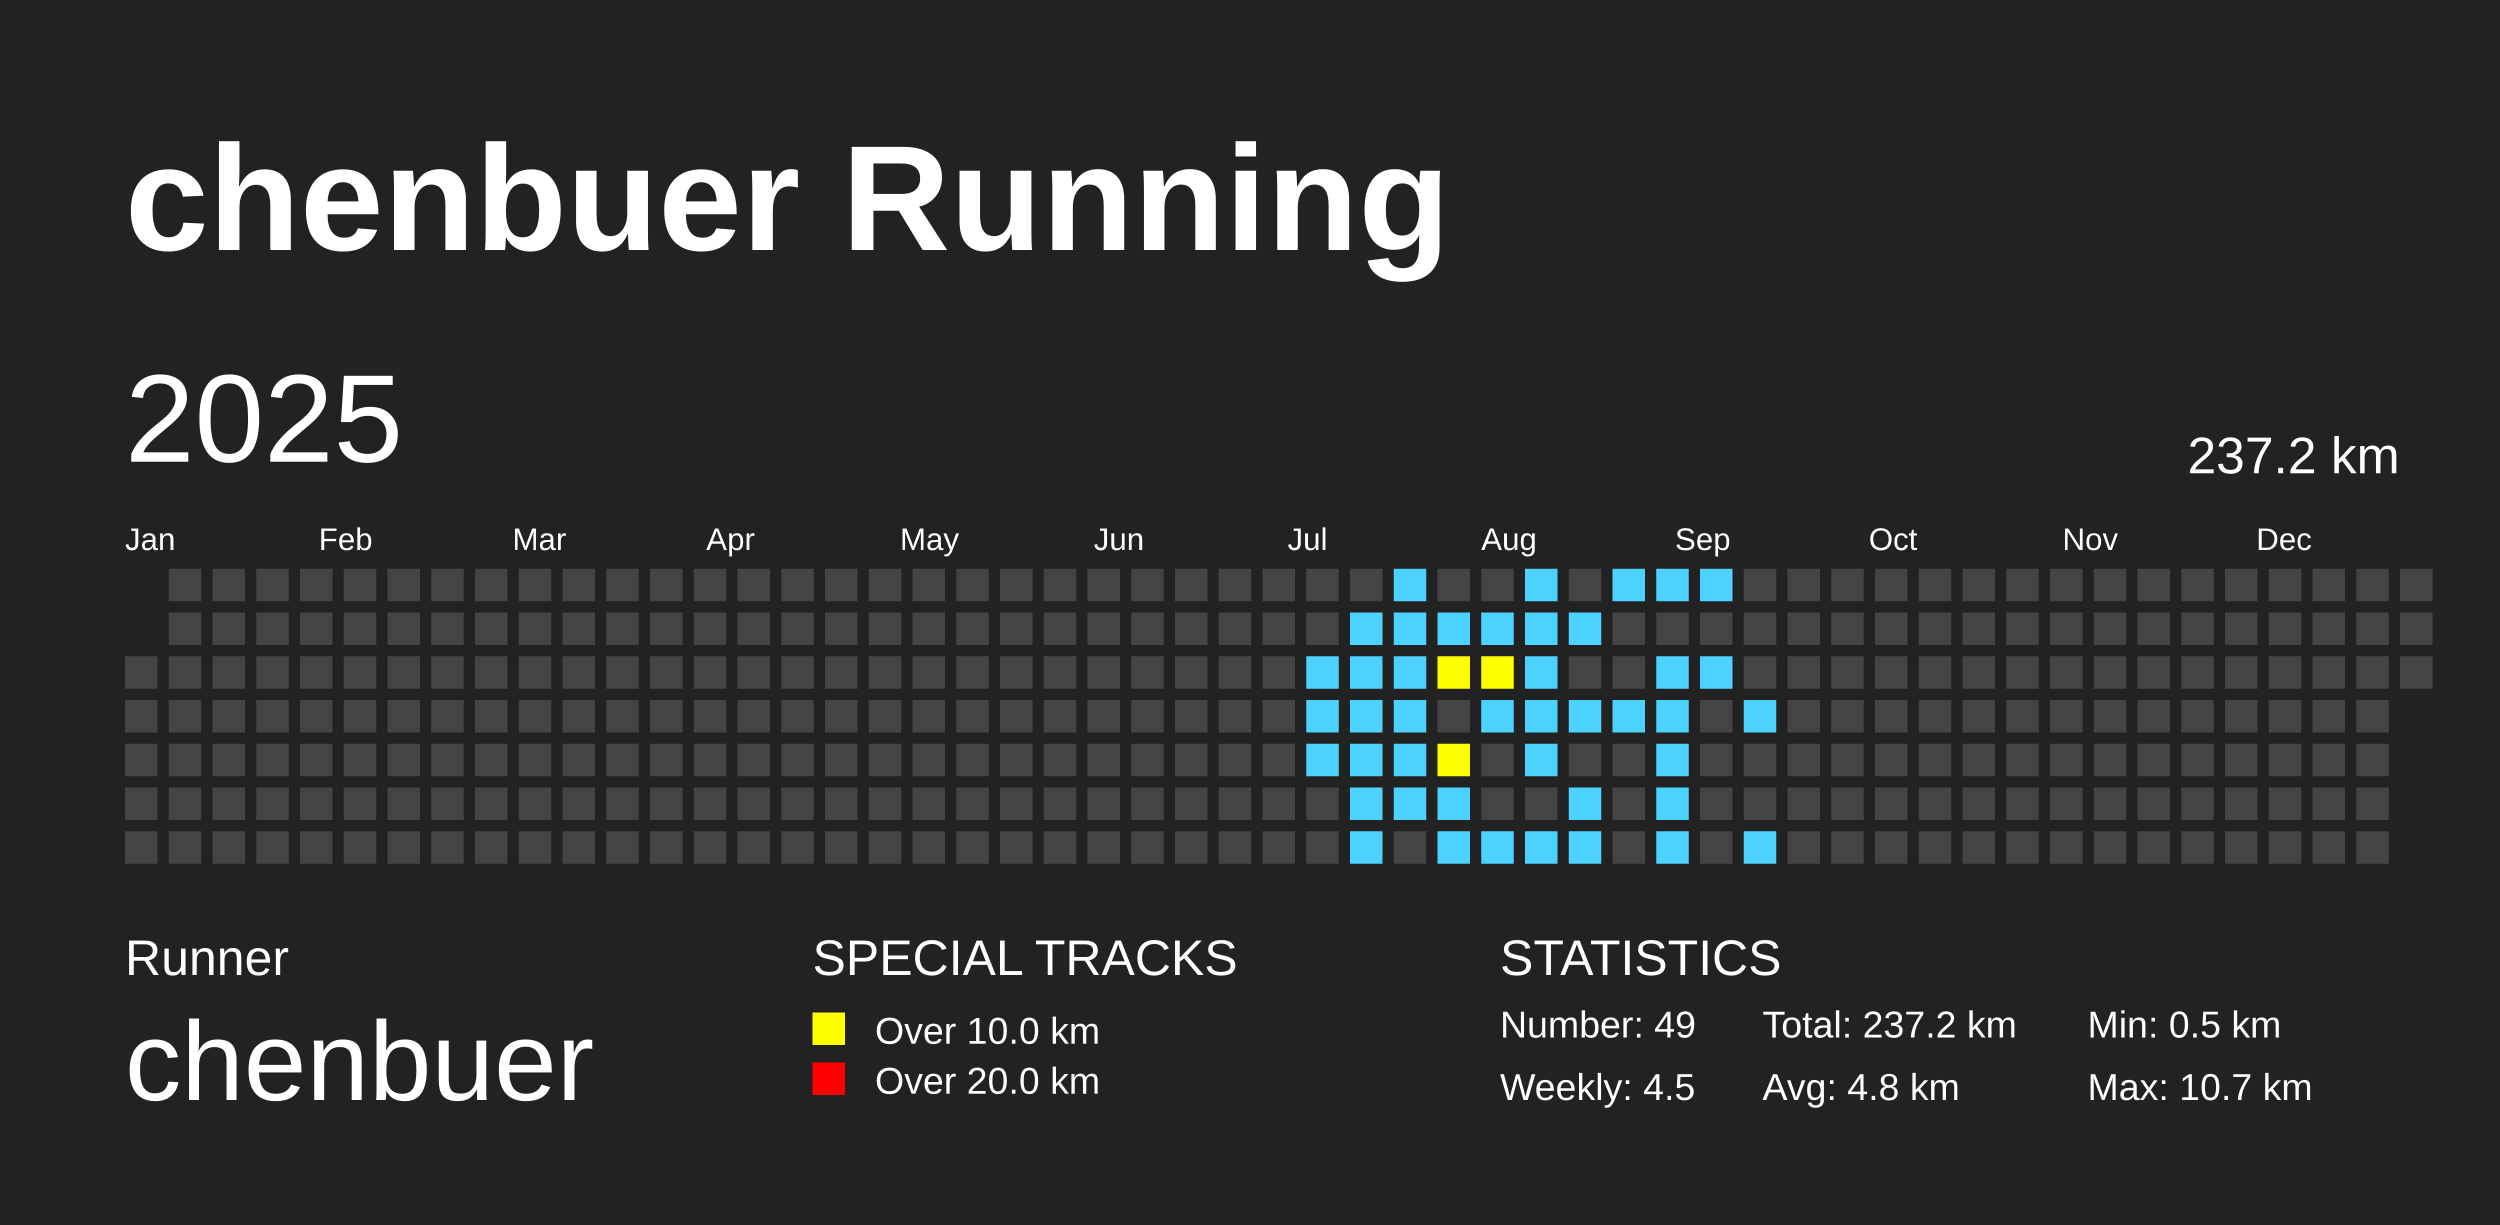
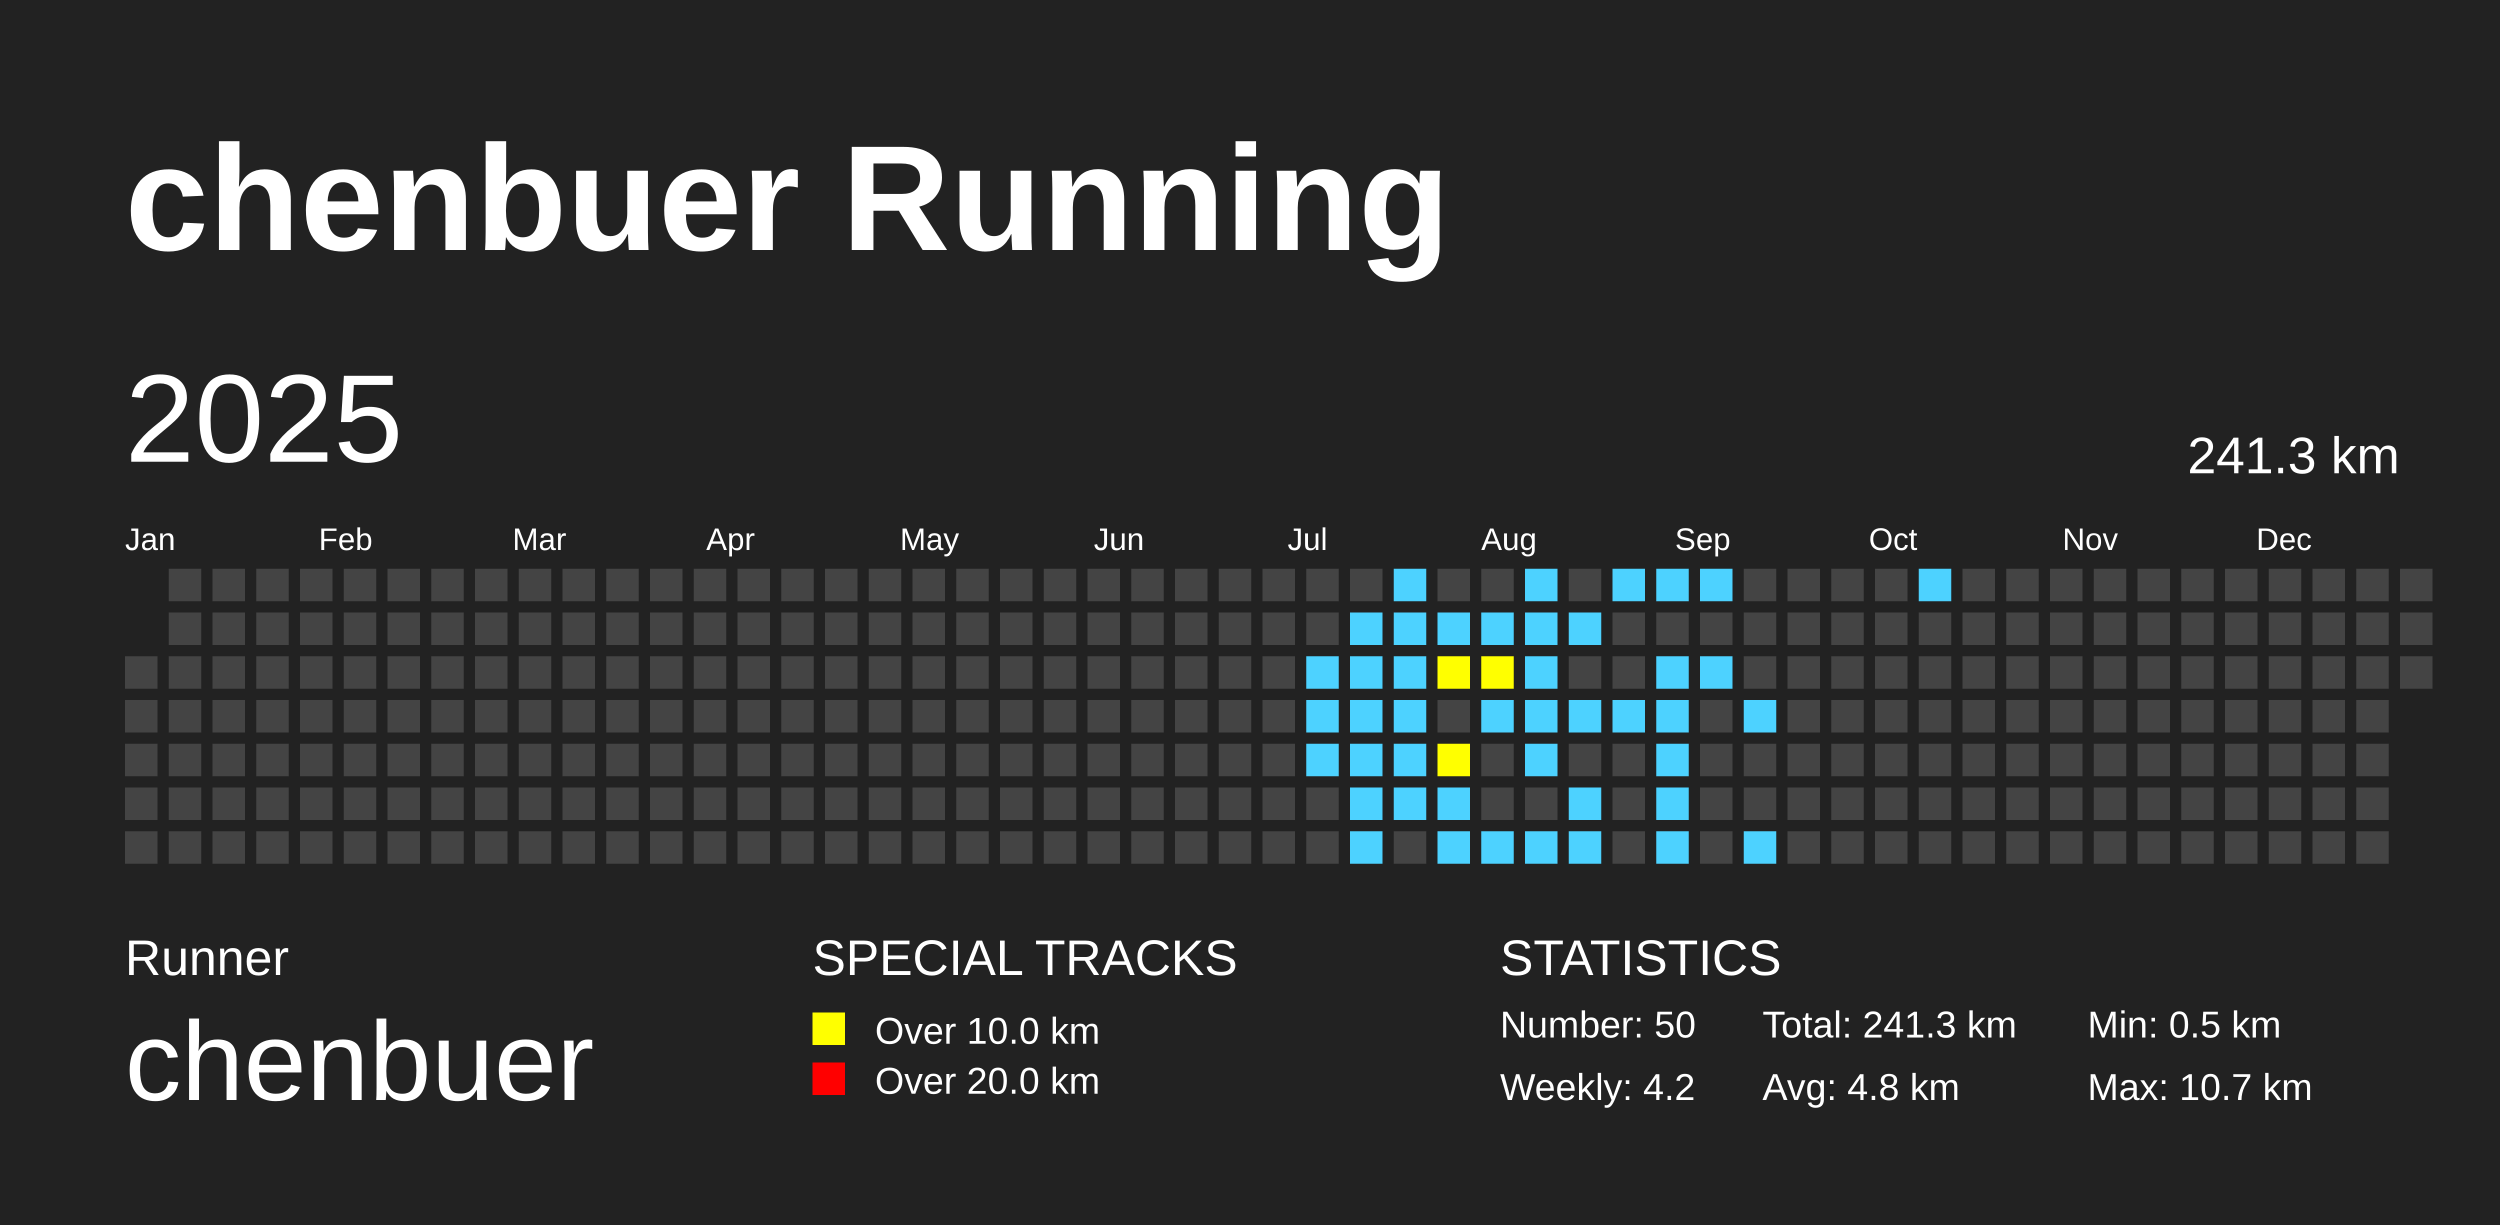
<svg xmlns="http://www.w3.org/2000/svg" baseProfile="full" height="98mm" version="1.1" viewBox="0,0,200,98" width="200mm">
  <defs />
  <rect fill="#222222" height="98" width="200" x="0" y="0" />
  <text fill="#FFFFFF" style="font-size:12px; font-family:Arial; font-weight:bold;" x="10" y="20">chenbuer Running</text>
  <text fill="#FFFFFF" style="font-size:4px; font-family:Arial" x="10" y="78">Runner</text>
  <text fill="#FFFFFF" style="font-size:9px; font-family:Arial" x="10" y="88">chenbuer</text>
  <text fill="#FFFFFF" style="font-size:4px; font-family:Arial" x="65" y="78">SPECIAL TRACKS</text>
  <rect fill="yellow" height="2.6" width="2.6" x="65" y="81" />
  <text fill="#FFFFFF" style="font-size:3px; font-family:Arial" x="70" y="83.5">Over 10.0 km</text>
  <rect fill="red" height="2.6" width="2.6" x="65" y="85" />
  <text fill="#FFFFFF" style="font-size:3px; font-family:Arial" x="70" y="87.5">Over 20.0 km</text>
  <text fill="#FFFFFF" style="font-size:4px; font-family:Arial" x="120" y="78">STATISTICS</text>
-   <text fill="#FFFFFF" style="font-size:3px; font-family:Arial" x="120" y="83">Number: 49</text>
-   <text fill="#FFFFFF" style="font-size:3px; font-family:Arial" x="120" y="88">Weekly: 4.5</text>
-   <text fill="#FFFFFF" style="font-size:3px; font-family:Arial" x="141" y="83">Total: 237.2 km</text>
+   <text fill="#FFFFFF" style="font-size:3px; font-family:Arial" x="120" y="83">Number: 50</text>
+   <text fill="#FFFFFF" style="font-size:3px; font-family:Arial" x="120" y="88">Weekly: 4.2</text>
+   <text fill="#FFFFFF" style="font-size:3px; font-family:Arial" x="141" y="83">Total: 241.3 km</text>
  <text fill="#FFFFFF" style="font-size:3px; font-family:Arial" x="141" y="88">Avg: 4.8 km</text>
  <text fill="#FFFFFF" style="font-size:3px; font-family:Arial" x="167" y="83">Min: 0.5 km</text>
  <text fill="#FFFFFF" style="font-size:3px; font-family:Arial" x="167" y="88">Max: 10.7 km</text>
  <text dominant-baseline="hanging" fill="#FFFFFF" style="font-size:10.0px; font-family:Arial;" x="10" y="30">2025</text>
-   <text dominant-baseline="hanging" fill="#FFFFFF" style="font-size:4.125px; font-family:Arial;" x="175" y="35">237.2 km</text>
+   <text dominant-baseline="hanging" fill="#FFFFFF" style="font-size:4.125px; font-family:Arial;" x="175" y="35">241.3 km</text>
  <text fill="#FFFFFF" style="font-size:2.5px; font-family:Arial" x="10.0" y="44">Jan</text>
  <text fill="#FFFFFF" style="font-size:2.5px; font-family:Arial" x="25.5" y="44">Feb</text>
  <text fill="#FFFFFF" style="font-size:2.5px; font-family:Arial" x="41.0" y="44">Mar</text>
  <text fill="#FFFFFF" style="font-size:2.5px; font-family:Arial" x="56.5" y="44">Apr</text>
  <text fill="#FFFFFF" style="font-size:2.5px; font-family:Arial" x="72.0" y="44">May</text>
  <text fill="#FFFFFF" style="font-size:2.5px; font-family:Arial" x="87.5" y="44">Jun</text>
  <text fill="#FFFFFF" style="font-size:2.5px; font-family:Arial" x="103.0" y="44">Jul</text>
  <text fill="#FFFFFF" style="font-size:2.5px; font-family:Arial" x="118.5" y="44">Aug</text>
  <text fill="#FFFFFF" style="font-size:2.5px; font-family:Arial" x="134.0" y="44">Sep</text>
  <text fill="#FFFFFF" style="font-size:2.5px; font-family:Arial" x="149.5" y="44">Oct</text>
  <text fill="#FFFFFF" style="font-size:2.5px; font-family:Arial" x="165.0" y="44">Nov</text>
  <text fill="#FFFFFF" style="font-size:2.5px; font-family:Arial" x="180.5" y="44">Dec</text>
  <rect fill="#444444" height="2.6" width="2.6" x="10.0" y="52.5" />
  <rect fill="#444444" height="2.6" width="2.6" x="10.0" y="56.0" />
  <rect fill="#444444" height="2.6" width="2.6" x="10.0" y="59.5" />
  <rect fill="#444444" height="2.6" width="2.6" x="10.0" y="63.0" />
  <rect fill="#444444" height="2.6" width="2.6" x="10.0" y="66.5" />
  <rect fill="#444444" height="2.6" width="2.6" x="13.5" y="45.5" />
  <rect fill="#444444" height="2.6" width="2.6" x="13.5" y="49.0" />
  <rect fill="#444444" height="2.6" width="2.6" x="13.5" y="52.5" />
  <rect fill="#444444" height="2.6" width="2.6" x="13.5" y="56.0" />
  <rect fill="#444444" height="2.6" width="2.6" x="13.5" y="59.5" />
  <rect fill="#444444" height="2.6" width="2.6" x="13.5" y="63.0" />
  <rect fill="#444444" height="2.6" width="2.6" x="13.5" y="66.5" />
  <rect fill="#444444" height="2.6" width="2.6" x="17.0" y="45.5" />
  <rect fill="#444444" height="2.6" width="2.6" x="17.0" y="49.0" />
  <rect fill="#444444" height="2.6" width="2.6" x="17.0" y="52.5" />
  <rect fill="#444444" height="2.6" width="2.6" x="17.0" y="56.0" />
  <rect fill="#444444" height="2.6" width="2.6" x="17.0" y="59.5" />
  <rect fill="#444444" height="2.6" width="2.6" x="17.0" y="63.0" />
  <rect fill="#444444" height="2.6" width="2.6" x="17.0" y="66.5" />
  <rect fill="#444444" height="2.6" width="2.6" x="20.5" y="45.5" />
  <rect fill="#444444" height="2.6" width="2.6" x="20.5" y="49.0" />
  <rect fill="#444444" height="2.6" width="2.6" x="20.5" y="52.5" />
  <rect fill="#444444" height="2.6" width="2.6" x="20.5" y="56.0" />
  <rect fill="#444444" height="2.6" width="2.6" x="20.5" y="59.5" />
  <rect fill="#444444" height="2.6" width="2.6" x="20.5" y="63.0" />
  <rect fill="#444444" height="2.6" width="2.6" x="20.5" y="66.5" />
  <rect fill="#444444" height="2.6" width="2.6" x="24.0" y="45.5" />
  <rect fill="#444444" height="2.6" width="2.6" x="24.0" y="49.0" />
  <rect fill="#444444" height="2.6" width="2.6" x="24.0" y="52.5" />
  <rect fill="#444444" height="2.6" width="2.6" x="24.0" y="56.0" />
  <rect fill="#444444" height="2.6" width="2.6" x="24.0" y="59.5" />
  <rect fill="#444444" height="2.6" width="2.6" x="24.0" y="63.0" />
  <rect fill="#444444" height="2.6" width="2.6" x="24.0" y="66.5" />
  <rect fill="#444444" height="2.6" width="2.6" x="27.5" y="45.5" />
  <rect fill="#444444" height="2.6" width="2.6" x="27.5" y="49.0" />
  <rect fill="#444444" height="2.6" width="2.6" x="27.5" y="52.5" />
  <rect fill="#444444" height="2.6" width="2.6" x="27.5" y="56.0" />
  <rect fill="#444444" height="2.6" width="2.6" x="27.5" y="59.5" />
  <rect fill="#444444" height="2.6" width="2.6" x="27.5" y="63.0" />
  <rect fill="#444444" height="2.6" width="2.6" x="27.5" y="66.5" />
  <rect fill="#444444" height="2.6" width="2.6" x="31.0" y="45.5" />
  <rect fill="#444444" height="2.6" width="2.6" x="31.0" y="49.0" />
  <rect fill="#444444" height="2.6" width="2.6" x="31.0" y="52.5" />
  <rect fill="#444444" height="2.6" width="2.6" x="31.0" y="56.0" />
  <rect fill="#444444" height="2.6" width="2.6" x="31.0" y="59.5" />
  <rect fill="#444444" height="2.6" width="2.6" x="31.0" y="63.0" />
  <rect fill="#444444" height="2.6" width="2.6" x="31.0" y="66.5" />
  <rect fill="#444444" height="2.6" width="2.6" x="34.5" y="45.5" />
  <rect fill="#444444" height="2.6" width="2.6" x="34.5" y="49.0" />
  <rect fill="#444444" height="2.6" width="2.6" x="34.5" y="52.5" />
  <rect fill="#444444" height="2.6" width="2.6" x="34.5" y="56.0" />
  <rect fill="#444444" height="2.6" width="2.6" x="34.5" y="59.5" />
  <rect fill="#444444" height="2.6" width="2.6" x="34.5" y="63.0" />
  <rect fill="#444444" height="2.6" width="2.6" x="34.5" y="66.5" />
  <rect fill="#444444" height="2.6" width="2.6" x="38.0" y="45.5" />
  <rect fill="#444444" height="2.6" width="2.6" x="38.0" y="49.0" />
  <rect fill="#444444" height="2.6" width="2.6" x="38.0" y="52.5" />
  <rect fill="#444444" height="2.6" width="2.6" x="38.0" y="56.0" />
  <rect fill="#444444" height="2.6" width="2.6" x="38.0" y="59.5" />
  <rect fill="#444444" height="2.6" width="2.6" x="38.0" y="63.0" />
  <rect fill="#444444" height="2.6" width="2.6" x="38.0" y="66.5" />
  <rect fill="#444444" height="2.6" width="2.6" x="41.5" y="45.5" />
  <rect fill="#444444" height="2.6" width="2.6" x="41.5" y="49.0" />
  <rect fill="#444444" height="2.6" width="2.6" x="41.5" y="52.5" />
  <rect fill="#444444" height="2.6" width="2.6" x="41.5" y="56.0" />
  <rect fill="#444444" height="2.6" width="2.6" x="41.5" y="59.5" />
  <rect fill="#444444" height="2.6" width="2.6" x="41.5" y="63.0" />
  <rect fill="#444444" height="2.6" width="2.6" x="41.5" y="66.5" />
  <rect fill="#444444" height="2.6" width="2.6" x="45.0" y="45.5" />
  <rect fill="#444444" height="2.6" width="2.6" x="45.0" y="49.0" />
  <rect fill="#444444" height="2.6" width="2.6" x="45.0" y="52.5" />
  <rect fill="#444444" height="2.6" width="2.6" x="45.0" y="56.0" />
  <rect fill="#444444" height="2.6" width="2.6" x="45.0" y="59.5" />
  <rect fill="#444444" height="2.6" width="2.6" x="45.0" y="63.0" />
  <rect fill="#444444" height="2.6" width="2.6" x="45.0" y="66.5" />
  <rect fill="#444444" height="2.6" width="2.6" x="48.5" y="45.5" />
  <rect fill="#444444" height="2.6" width="2.6" x="48.5" y="49.0" />
  <rect fill="#444444" height="2.6" width="2.6" x="48.5" y="52.5" />
  <rect fill="#444444" height="2.6" width="2.6" x="48.5" y="56.0" />
  <rect fill="#444444" height="2.6" width="2.6" x="48.5" y="59.5" />
  <rect fill="#444444" height="2.6" width="2.6" x="48.5" y="63.0" />
  <rect fill="#444444" height="2.6" width="2.6" x="48.5" y="66.5" />
  <rect fill="#444444" height="2.6" width="2.6" x="52.0" y="45.5" />
  <rect fill="#444444" height="2.6" width="2.6" x="52.0" y="49.0" />
  <rect fill="#444444" height="2.6" width="2.6" x="52.0" y="52.5" />
  <rect fill="#444444" height="2.6" width="2.6" x="52.0" y="56.0" />
  <rect fill="#444444" height="2.6" width="2.6" x="52.0" y="59.5" />
  <rect fill="#444444" height="2.6" width="2.6" x="52.0" y="63.0" />
  <rect fill="#444444" height="2.6" width="2.6" x="52.0" y="66.5" />
  <rect fill="#444444" height="2.6" width="2.6" x="55.5" y="45.5" />
  <rect fill="#444444" height="2.6" width="2.6" x="55.5" y="49.0" />
  <rect fill="#444444" height="2.6" width="2.6" x="55.5" y="52.5" />
  <rect fill="#444444" height="2.6" width="2.6" x="55.5" y="56.0" />
  <rect fill="#444444" height="2.6" width="2.6" x="55.5" y="59.5" />
  <rect fill="#444444" height="2.6" width="2.6" x="55.5" y="63.0" />
  <rect fill="#444444" height="2.6" width="2.6" x="55.5" y="66.5" />
  <rect fill="#444444" height="2.6" width="2.6" x="59.0" y="45.5" />
  <rect fill="#444444" height="2.6" width="2.6" x="59.0" y="49.0" />
  <rect fill="#444444" height="2.6" width="2.6" x="59.0" y="52.5" />
  <rect fill="#444444" height="2.6" width="2.6" x="59.0" y="56.0" />
  <rect fill="#444444" height="2.6" width="2.6" x="59.0" y="59.5" />
  <rect fill="#444444" height="2.6" width="2.6" x="59.0" y="63.0" />
  <rect fill="#444444" height="2.6" width="2.6" x="59.0" y="66.5" />
  <rect fill="#444444" height="2.6" width="2.6" x="62.5" y="45.5" />
  <rect fill="#444444" height="2.6" width="2.6" x="62.5" y="49.0" />
  <rect fill="#444444" height="2.6" width="2.6" x="62.5" y="52.5" />
  <rect fill="#444444" height="2.6" width="2.6" x="62.5" y="56.0" />
  <rect fill="#444444" height="2.6" width="2.6" x="62.5" y="59.5" />
  <rect fill="#444444" height="2.6" width="2.6" x="62.5" y="63.0" />
  <rect fill="#444444" height="2.6" width="2.6" x="62.5" y="66.5" />
  <rect fill="#444444" height="2.6" width="2.6" x="66.0" y="45.5" />
  <rect fill="#444444" height="2.6" width="2.6" x="66.0" y="49.0" />
  <rect fill="#444444" height="2.6" width="2.6" x="66.0" y="52.5" />
  <rect fill="#444444" height="2.6" width="2.6" x="66.0" y="56.0" />
  <rect fill="#444444" height="2.6" width="2.6" x="66.0" y="59.5" />
  <rect fill="#444444" height="2.6" width="2.6" x="66.0" y="63.0" />
  <rect fill="#444444" height="2.6" width="2.6" x="66.0" y="66.5" />
  <rect fill="#444444" height="2.6" width="2.6" x="69.5" y="45.5" />
  <rect fill="#444444" height="2.6" width="2.6" x="69.5" y="49.0" />
  <rect fill="#444444" height="2.6" width="2.6" x="69.5" y="52.5" />
  <rect fill="#444444" height="2.6" width="2.6" x="69.5" y="56.0" />
  <rect fill="#444444" height="2.6" width="2.6" x="69.5" y="59.5" />
  <rect fill="#444444" height="2.6" width="2.6" x="69.5" y="63.0" />
  <rect fill="#444444" height="2.6" width="2.6" x="69.5" y="66.5" />
  <rect fill="#444444" height="2.6" width="2.6" x="73.0" y="45.5" />
  <rect fill="#444444" height="2.6" width="2.6" x="73.0" y="49.0" />
  <rect fill="#444444" height="2.6" width="2.6" x="73.0" y="52.5" />
  <rect fill="#444444" height="2.6" width="2.6" x="73.0" y="56.0" />
  <rect fill="#444444" height="2.6" width="2.6" x="73.0" y="59.5" />
  <rect fill="#444444" height="2.6" width="2.6" x="73.0" y="63.0" />
  <rect fill="#444444" height="2.6" width="2.6" x="73.0" y="66.5" />
  <rect fill="#444444" height="2.6" width="2.6" x="76.5" y="45.5" />
  <rect fill="#444444" height="2.6" width="2.6" x="76.5" y="49.0" />
  <rect fill="#444444" height="2.6" width="2.6" x="76.5" y="52.5" />
  <rect fill="#444444" height="2.6" width="2.6" x="76.5" y="56.0" />
  <rect fill="#444444" height="2.6" width="2.6" x="76.5" y="59.5" />
  <rect fill="#444444" height="2.6" width="2.6" x="76.5" y="63.0" />
  <rect fill="#444444" height="2.6" width="2.6" x="76.5" y="66.5" />
  <rect fill="#444444" height="2.6" width="2.6" x="80.0" y="45.5" />
  <rect fill="#444444" height="2.6" width="2.6" x="80.0" y="49.0" />
  <rect fill="#444444" height="2.6" width="2.6" x="80.0" y="52.5" />
  <rect fill="#444444" height="2.6" width="2.6" x="80.0" y="56.0" />
  <rect fill="#444444" height="2.6" width="2.6" x="80.0" y="59.5" />
  <rect fill="#444444" height="2.6" width="2.6" x="80.0" y="63.0" />
  <rect fill="#444444" height="2.6" width="2.6" x="80.0" y="66.5" />
  <rect fill="#444444" height="2.6" width="2.6" x="83.5" y="45.5" />
  <rect fill="#444444" height="2.6" width="2.6" x="83.5" y="49.0" />
  <rect fill="#444444" height="2.6" width="2.6" x="83.5" y="52.5" />
  <rect fill="#444444" height="2.6" width="2.6" x="83.5" y="56.0" />
  <rect fill="#444444" height="2.6" width="2.6" x="83.5" y="59.5" />
  <rect fill="#444444" height="2.6" width="2.6" x="83.5" y="63.0" />
  <rect fill="#444444" height="2.6" width="2.6" x="83.5" y="66.5" />
  <rect fill="#444444" height="2.6" width="2.6" x="87.0" y="45.5" />
  <rect fill="#444444" height="2.6" width="2.6" x="87.0" y="49.0" />
  <rect fill="#444444" height="2.6" width="2.6" x="87.0" y="52.5" />
  <rect fill="#444444" height="2.6" width="2.6" x="87.0" y="56.0" />
  <rect fill="#444444" height="2.6" width="2.6" x="87.0" y="59.5" />
  <rect fill="#444444" height="2.6" width="2.6" x="87.0" y="63.0" />
  <rect fill="#444444" height="2.6" width="2.6" x="87.0" y="66.5" />
  <rect fill="#444444" height="2.6" width="2.6" x="90.5" y="45.5" />
  <rect fill="#444444" height="2.6" width="2.6" x="90.5" y="49.0" />
  <rect fill="#444444" height="2.6" width="2.6" x="90.5" y="52.5" />
  <rect fill="#444444" height="2.6" width="2.6" x="90.5" y="56.0" />
  <rect fill="#444444" height="2.6" width="2.6" x="90.5" y="59.5" />
  <rect fill="#444444" height="2.6" width="2.6" x="90.5" y="63.0" />
  <rect fill="#444444" height="2.6" width="2.6" x="90.5" y="66.5" />
  <rect fill="#444444" height="2.6" width="2.6" x="94.0" y="45.5" />
  <rect fill="#444444" height="2.6" width="2.6" x="94.0" y="49.0" />
  <rect fill="#444444" height="2.6" width="2.6" x="94.0" y="52.5" />
  <rect fill="#444444" height="2.6" width="2.6" x="94.0" y="56.0" />
  <rect fill="#444444" height="2.6" width="2.6" x="94.0" y="59.5" />
  <rect fill="#444444" height="2.6" width="2.6" x="94.0" y="63.0" />
  <rect fill="#444444" height="2.6" width="2.6" x="94.0" y="66.5" />
  <rect fill="#444444" height="2.6" width="2.6" x="97.5" y="45.5" />
  <rect fill="#444444" height="2.6" width="2.6" x="97.5" y="49.0" />
  <rect fill="#444444" height="2.6" width="2.6" x="97.5" y="52.5" />
  <rect fill="#444444" height="2.6" width="2.6" x="97.5" y="56.0" />
  <rect fill="#444444" height="2.6" width="2.6" x="97.5" y="59.5" />
  <rect fill="#444444" height="2.6" width="2.6" x="97.5" y="63.0" />
  <rect fill="#444444" height="2.6" width="2.6" x="97.5" y="66.5" />
  <rect fill="#444444" height="2.6" width="2.6" x="101.0" y="45.5" />
  <rect fill="#444444" height="2.6" width="2.6" x="101.0" y="49.0" />
  <rect fill="#444444" height="2.6" width="2.6" x="101.0" y="52.5" />
  <rect fill="#444444" height="2.6" width="2.6" x="101.0" y="56.0" />
  <rect fill="#444444" height="2.6" width="2.6" x="101.0" y="59.5" />
  <rect fill="#444444" height="2.6" width="2.6" x="101.0" y="63.0" />
  <rect fill="#444444" height="2.6" width="2.6" x="101.0" y="66.5" />
  <rect fill="#444444" height="2.6" width="2.6" x="104.5" y="45.5" />
  <rect fill="#444444" height="2.6" width="2.6" x="104.5" y="49.0" />
  <rect fill="#4DD2FF" height="2.6" width="2.6" x="104.5" y="52.5" />
  <rect fill="#4DD2FF" height="2.6" width="2.6" x="104.5" y="56.0" />
  <rect fill="#4DD2FF" height="2.6" width="2.6" x="104.5" y="59.5" />
  <rect fill="#444444" height="2.6" width="2.6" x="104.5" y="63.0" />
  <rect fill="#444444" height="2.6" width="2.6" x="104.5" y="66.5" />
  <rect fill="#444444" height="2.6" width="2.6" x="108.0" y="45.5" />
  <rect fill="#4DD2FF" height="2.6" width="2.6" x="108.0" y="49.0" />
  <rect fill="#4DD2FF" height="2.6" width="2.6" x="108.0" y="52.5" />
  <rect fill="#4DD2FF" height="2.6" width="2.6" x="108.0" y="56.0" />
  <rect fill="#4DD2FF" height="2.6" width="2.6" x="108.0" y="59.5" />
  <rect fill="#4DD2FF" height="2.6" width="2.6" x="108.0" y="63.0" />
  <rect fill="#4DD2FF" height="2.6" width="2.6" x="108.0" y="66.5" />
  <rect fill="#4DD2FF" height="2.6" width="2.6" x="111.5" y="45.5" />
  <rect fill="#4DD2FF" height="2.6" width="2.6" x="111.5" y="49.0" />
  <rect fill="#4DD2FF" height="2.6" width="2.6" x="111.5" y="52.5" />
  <rect fill="#4DD2FF" height="2.6" width="2.6" x="111.5" y="56.0" />
  <rect fill="#4DD2FF" height="2.6" width="2.6" x="111.5" y="59.5" />
  <rect fill="#4DD2FF" height="2.6" width="2.6" x="111.5" y="63.0" />
  <rect fill="#444444" height="2.6" width="2.6" x="111.5" y="66.5" />
  <rect fill="#444444" height="2.6" width="2.6" x="115.0" y="45.5" />
  <rect fill="#4DD2FF" height="2.6" width="2.6" x="115.0" y="49.0" />
  <rect fill="yellow" height="2.6" width="2.6" x="115.0" y="52.5" />
  <rect fill="#444444" height="2.6" width="2.6" x="115.0" y="56.0" />
  <rect fill="yellow" height="2.6" width="2.6" x="115.0" y="59.5" />
  <rect fill="#4DD2FF" height="2.6" width="2.6" x="115.0" y="63.0" />
  <rect fill="#4DD2FF" height="2.6" width="2.6" x="115.0" y="66.5" />
  <rect fill="#444444" height="2.6" width="2.6" x="118.5" y="45.5" />
  <rect fill="#4DD2FF" height="2.6" width="2.6" x="118.5" y="49.0" />
  <rect fill="yellow" height="2.6" width="2.6" x="118.5" y="52.5" />
  <rect fill="#4DD2FF" height="2.6" width="2.6" x="118.5" y="56.0" />
  <rect fill="#444444" height="2.6" width="2.6" x="118.5" y="59.5" />
  <rect fill="#444444" height="2.6" width="2.6" x="118.5" y="63.0" />
  <rect fill="#4DD2FF" height="2.6" width="2.6" x="118.5" y="66.5" />
  <rect fill="#4DD2FF" height="2.6" width="2.6" x="122.0" y="45.5" />
  <rect fill="#4DD2FF" height="2.6" width="2.6" x="122.0" y="49.0" />
  <rect fill="#4DD2FF" height="2.6" width="2.6" x="122.0" y="52.5" />
  <rect fill="#4DD2FF" height="2.6" width="2.6" x="122.0" y="56.0" />
  <rect fill="#4DD2FF" height="2.6" width="2.6" x="122.0" y="59.5" />
  <rect fill="#444444" height="2.6" width="2.6" x="122.0" y="63.0" />
  <rect fill="#4DD2FF" height="2.6" width="2.6" x="122.0" y="66.5" />
  <rect fill="#444444" height="2.6" width="2.6" x="125.5" y="45.5" />
  <rect fill="#4DD2FF" height="2.6" width="2.6" x="125.5" y="49.0" />
  <rect fill="#444444" height="2.6" width="2.6" x="125.5" y="52.5" />
  <rect fill="#4DD2FF" height="2.6" width="2.6" x="125.5" y="56.0" />
  <rect fill="#444444" height="2.6" width="2.6" x="125.5" y="59.5" />
  <rect fill="#4DD2FF" height="2.6" width="2.6" x="125.5" y="63.0" />
  <rect fill="#4DD2FF" height="2.6" width="2.6" x="125.5" y="66.5" />
  <rect fill="#4DD2FF" height="2.6" width="2.6" x="129.0" y="45.5" />
  <rect fill="#444444" height="2.6" width="2.6" x="129.0" y="49.0" />
  <rect fill="#444444" height="2.6" width="2.6" x="129.0" y="52.5" />
  <rect fill="#4DD2FF" height="2.6" width="2.6" x="129.0" y="56.0" />
  <rect fill="#444444" height="2.6" width="2.6" x="129.0" y="59.5" />
  <rect fill="#444444" height="2.6" width="2.6" x="129.0" y="63.0" />
  <rect fill="#444444" height="2.6" width="2.6" x="129.0" y="66.5" />
  <rect fill="#4DD2FF" height="2.6" width="2.6" x="132.5" y="45.5" />
  <rect fill="#444444" height="2.6" width="2.6" x="132.5" y="49.0" />
  <rect fill="#4DD2FF" height="2.6" width="2.6" x="132.5" y="52.5" />
  <rect fill="#4DD2FF" height="2.6" width="2.6" x="132.5" y="56.0" />
  <rect fill="#4DD2FF" height="2.6" width="2.6" x="132.5" y="59.5" />
  <rect fill="#4DD2FF" height="2.6" width="2.6" x="132.5" y="63.0" />
  <rect fill="#4DD2FF" height="2.6" width="2.6" x="132.5" y="66.5" />
  <rect fill="#4DD2FF" height="2.6" width="2.6" x="136.0" y="45.5" />
  <rect fill="#444444" height="2.6" width="2.6" x="136.0" y="49.0" />
  <rect fill="#4DD2FF" height="2.6" width="2.6" x="136.0" y="52.5" />
  <rect fill="#444444" height="2.6" width="2.6" x="136.0" y="56.0" />
  <rect fill="#444444" height="2.6" width="2.6" x="136.0" y="59.5" />
  <rect fill="#444444" height="2.6" width="2.6" x="136.0" y="63.0" />
  <rect fill="#444444" height="2.6" width="2.6" x="136.0" y="66.5" />
  <rect fill="#444444" height="2.6" width="2.6" x="139.5" y="45.5" />
  <rect fill="#444444" height="2.6" width="2.6" x="139.5" y="49.0" />
  <rect fill="#444444" height="2.6" width="2.6" x="139.5" y="52.5" />
  <rect fill="#4DD2FF" height="2.6" width="2.6" x="139.5" y="56.0" />
  <rect fill="#444444" height="2.6" width="2.6" x="139.5" y="59.5" />
  <rect fill="#444444" height="2.6" width="2.6" x="139.5" y="63.0" />
  <rect fill="#4DD2FF" height="2.6" width="2.6" x="139.5" y="66.5" />
  <rect fill="#444444" height="2.6" width="2.6" x="143.0" y="45.5" />
  <rect fill="#444444" height="2.6" width="2.6" x="143.0" y="49.0" />
  <rect fill="#444444" height="2.6" width="2.6" x="143.0" y="52.5" />
  <rect fill="#444444" height="2.6" width="2.6" x="143.0" y="56.0" />
  <rect fill="#444444" height="2.6" width="2.6" x="143.0" y="59.5" />
  <rect fill="#444444" height="2.6" width="2.6" x="143.0" y="63.0" />
  <rect fill="#444444" height="2.6" width="2.6" x="143.0" y="66.5" />
  <rect fill="#444444" height="2.6" width="2.6" x="146.5" y="45.5" />
  <rect fill="#444444" height="2.6" width="2.6" x="146.5" y="49.0" />
  <rect fill="#444444" height="2.6" width="2.6" x="146.5" y="52.5" />
  <rect fill="#444444" height="2.6" width="2.6" x="146.5" y="56.0" />
  <rect fill="#444444" height="2.6" width="2.6" x="146.5" y="59.5" />
  <rect fill="#444444" height="2.6" width="2.6" x="146.5" y="63.0" />
  <rect fill="#444444" height="2.6" width="2.6" x="146.5" y="66.5" />
  <rect fill="#444444" height="2.6" width="2.6" x="150.0" y="45.5" />
  <rect fill="#444444" height="2.6" width="2.6" x="150.0" y="49.0" />
  <rect fill="#444444" height="2.6" width="2.6" x="150.0" y="52.5" />
  <rect fill="#444444" height="2.6" width="2.6" x="150.0" y="56.0" />
  <rect fill="#444444" height="2.6" width="2.6" x="150.0" y="59.5" />
  <rect fill="#444444" height="2.6" width="2.6" x="150.0" y="63.0" />
  <rect fill="#444444" height="2.6" width="2.6" x="150.0" y="66.5" />
-   <rect fill="#444444" height="2.6" width="2.6" x="153.5" y="45.5" />
+   <rect fill="#4DD2FF" height="2.6" width="2.6" x="153.5" y="45.5" />
  <rect fill="#444444" height="2.6" width="2.6" x="153.5" y="49.0" />
  <rect fill="#444444" height="2.6" width="2.6" x="153.5" y="52.5" />
  <rect fill="#444444" height="2.6" width="2.6" x="153.5" y="56.0" />
  <rect fill="#444444" height="2.6" width="2.6" x="153.5" y="59.5" />
  <rect fill="#444444" height="2.6" width="2.6" x="153.5" y="63.0" />
  <rect fill="#444444" height="2.6" width="2.6" x="153.5" y="66.5" />
  <rect fill="#444444" height="2.6" width="2.6" x="157.0" y="45.5" />
  <rect fill="#444444" height="2.6" width="2.6" x="157.0" y="49.0" />
  <rect fill="#444444" height="2.6" width="2.6" x="157.0" y="52.5" />
  <rect fill="#444444" height="2.6" width="2.6" x="157.0" y="56.0" />
  <rect fill="#444444" height="2.6" width="2.6" x="157.0" y="59.5" />
  <rect fill="#444444" height="2.6" width="2.6" x="157.0" y="63.0" />
  <rect fill="#444444" height="2.6" width="2.6" x="157.0" y="66.5" />
  <rect fill="#444444" height="2.6" width="2.6" x="160.5" y="45.5" />
  <rect fill="#444444" height="2.6" width="2.6" x="160.5" y="49.0" />
  <rect fill="#444444" height="2.6" width="2.6" x="160.5" y="52.5" />
  <rect fill="#444444" height="2.6" width="2.6" x="160.5" y="56.0" />
  <rect fill="#444444" height="2.6" width="2.6" x="160.5" y="59.5" />
  <rect fill="#444444" height="2.6" width="2.6" x="160.5" y="63.0" />
  <rect fill="#444444" height="2.6" width="2.6" x="160.5" y="66.5" />
  <rect fill="#444444" height="2.6" width="2.6" x="164.0" y="45.5" />
  <rect fill="#444444" height="2.6" width="2.6" x="164.0" y="49.0" />
  <rect fill="#444444" height="2.6" width="2.6" x="164.0" y="52.5" />
  <rect fill="#444444" height="2.6" width="2.6" x="164.0" y="56.0" />
  <rect fill="#444444" height="2.6" width="2.6" x="164.0" y="59.5" />
  <rect fill="#444444" height="2.6" width="2.6" x="164.0" y="63.0" />
  <rect fill="#444444" height="2.6" width="2.6" x="164.0" y="66.5" />
  <rect fill="#444444" height="2.6" width="2.6" x="167.5" y="45.5" />
  <rect fill="#444444" height="2.6" width="2.6" x="167.5" y="49.0" />
  <rect fill="#444444" height="2.6" width="2.6" x="167.5" y="52.5" />
  <rect fill="#444444" height="2.6" width="2.6" x="167.5" y="56.0" />
  <rect fill="#444444" height="2.6" width="2.6" x="167.5" y="59.5" />
  <rect fill="#444444" height="2.6" width="2.6" x="167.5" y="63.0" />
  <rect fill="#444444" height="2.6" width="2.6" x="167.5" y="66.5" />
  <rect fill="#444444" height="2.6" width="2.6" x="171.0" y="45.5" />
  <rect fill="#444444" height="2.6" width="2.6" x="171.0" y="49.0" />
  <rect fill="#444444" height="2.6" width="2.6" x="171.0" y="52.5" />
  <rect fill="#444444" height="2.6" width="2.6" x="171.0" y="56.0" />
  <rect fill="#444444" height="2.6" width="2.6" x="171.0" y="59.5" />
  <rect fill="#444444" height="2.6" width="2.6" x="171.0" y="63.0" />
  <rect fill="#444444" height="2.6" width="2.6" x="171.0" y="66.5" />
  <rect fill="#444444" height="2.6" width="2.6" x="174.5" y="45.5" />
  <rect fill="#444444" height="2.6" width="2.6" x="174.5" y="49.0" />
  <rect fill="#444444" height="2.6" width="2.6" x="174.5" y="52.5" />
  <rect fill="#444444" height="2.6" width="2.6" x="174.5" y="56.0" />
  <rect fill="#444444" height="2.6" width="2.6" x="174.5" y="59.5" />
  <rect fill="#444444" height="2.6" width="2.6" x="174.5" y="63.0" />
  <rect fill="#444444" height="2.6" width="2.6" x="174.5" y="66.5" />
  <rect fill="#444444" height="2.6" width="2.6" x="178.0" y="45.5" />
  <rect fill="#444444" height="2.6" width="2.6" x="178.0" y="49.0" />
  <rect fill="#444444" height="2.6" width="2.6" x="178.0" y="52.5" />
  <rect fill="#444444" height="2.6" width="2.6" x="178.0" y="56.0" />
  <rect fill="#444444" height="2.6" width="2.6" x="178.0" y="59.5" />
  <rect fill="#444444" height="2.6" width="2.6" x="178.0" y="63.0" />
  <rect fill="#444444" height="2.6" width="2.6" x="178.0" y="66.5" />
  <rect fill="#444444" height="2.6" width="2.6" x="181.5" y="45.5" />
  <rect fill="#444444" height="2.6" width="2.6" x="181.5" y="49.0" />
  <rect fill="#444444" height="2.6" width="2.6" x="181.5" y="52.5" />
  <rect fill="#444444" height="2.6" width="2.6" x="181.5" y="56.0" />
  <rect fill="#444444" height="2.6" width="2.6" x="181.5" y="59.5" />
  <rect fill="#444444" height="2.6" width="2.6" x="181.5" y="63.0" />
  <rect fill="#444444" height="2.6" width="2.6" x="181.5" y="66.5" />
  <rect fill="#444444" height="2.6" width="2.6" x="185.0" y="45.5" />
  <rect fill="#444444" height="2.6" width="2.6" x="185.0" y="49.0" />
  <rect fill="#444444" height="2.6" width="2.6" x="185.0" y="52.5" />
  <rect fill="#444444" height="2.6" width="2.6" x="185.0" y="56.0" />
  <rect fill="#444444" height="2.6" width="2.6" x="185.0" y="59.5" />
  <rect fill="#444444" height="2.6" width="2.6" x="185.0" y="63.0" />
  <rect fill="#444444" height="2.6" width="2.6" x="185.0" y="66.5" />
  <rect fill="#444444" height="2.6" width="2.6" x="188.5" y="45.5" />
  <rect fill="#444444" height="2.6" width="2.6" x="188.5" y="49.0" />
  <rect fill="#444444" height="2.6" width="2.6" x="188.5" y="52.5" />
  <rect fill="#444444" height="2.6" width="2.6" x="188.5" y="56.0" />
  <rect fill="#444444" height="2.6" width="2.6" x="188.5" y="59.5" />
  <rect fill="#444444" height="2.6" width="2.6" x="188.5" y="63.0" />
  <rect fill="#444444" height="2.6" width="2.6" x="188.5" y="66.5" />
  <rect fill="#444444" height="2.6" width="2.6" x="192.0" y="45.5" />
  <rect fill="#444444" height="2.6" width="2.6" x="192.0" y="49.0" />
  <rect fill="#444444" height="2.6" width="2.6" x="192.0" y="52.5" />
</svg>
